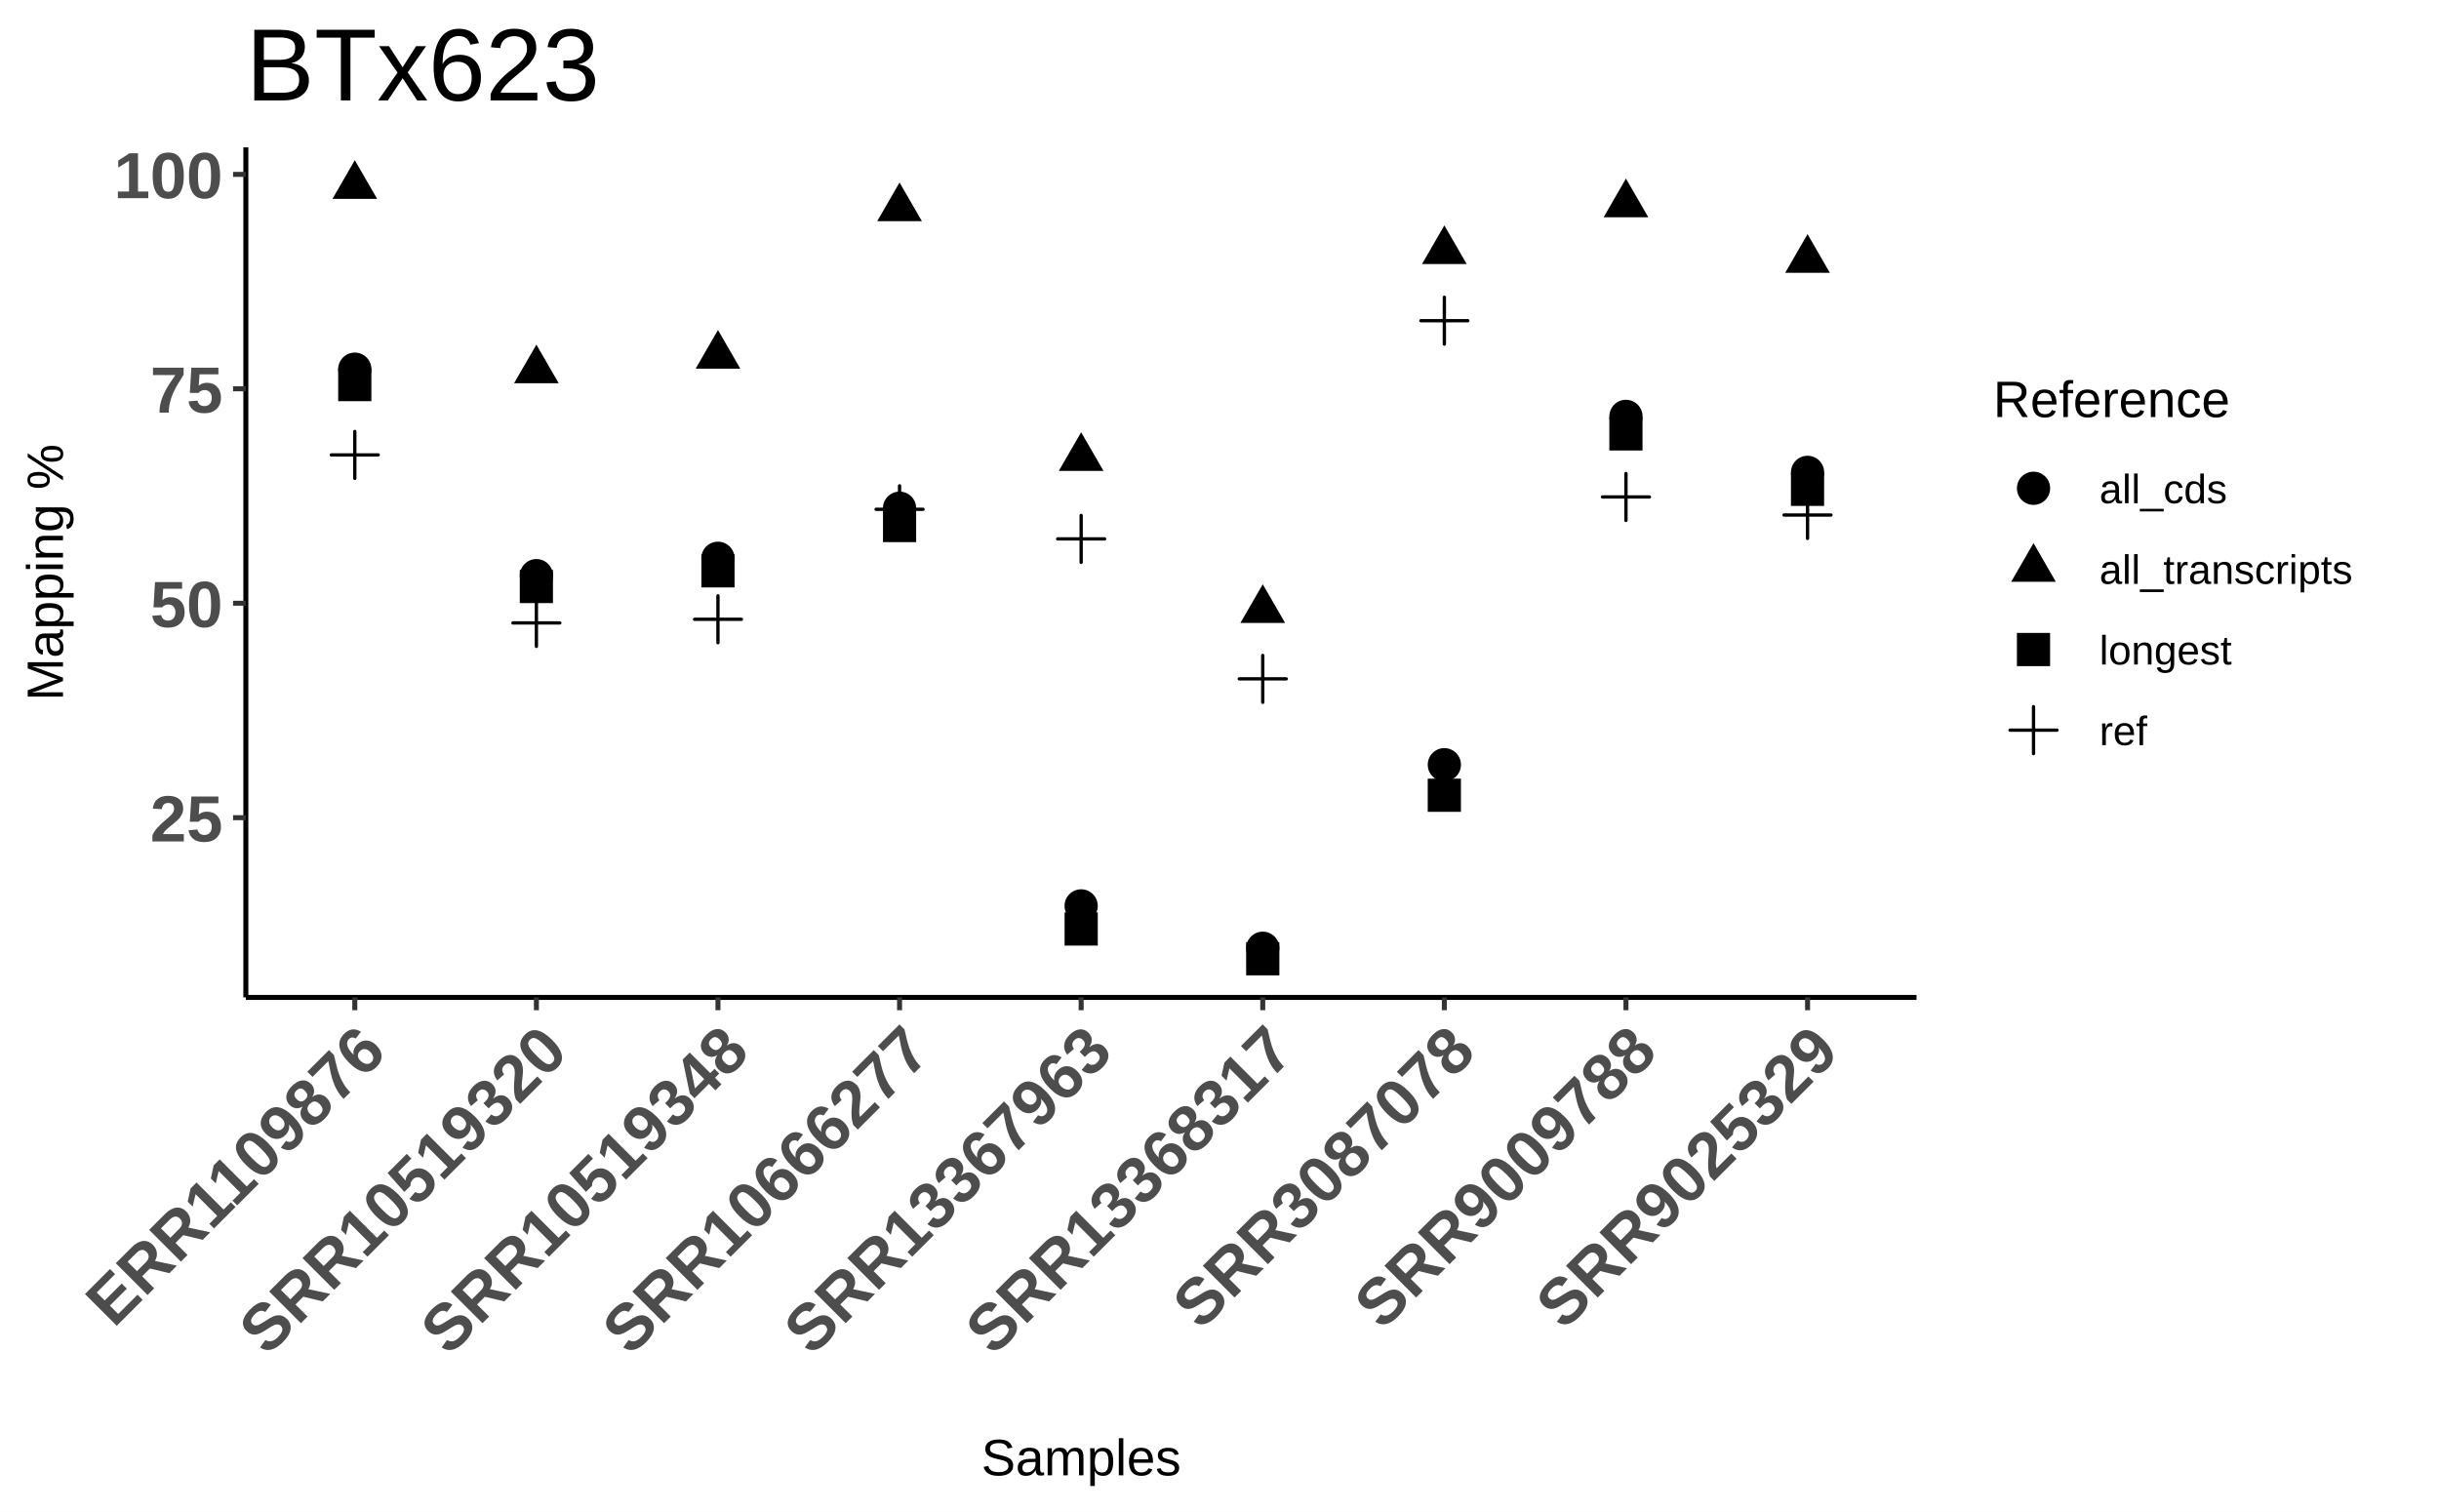
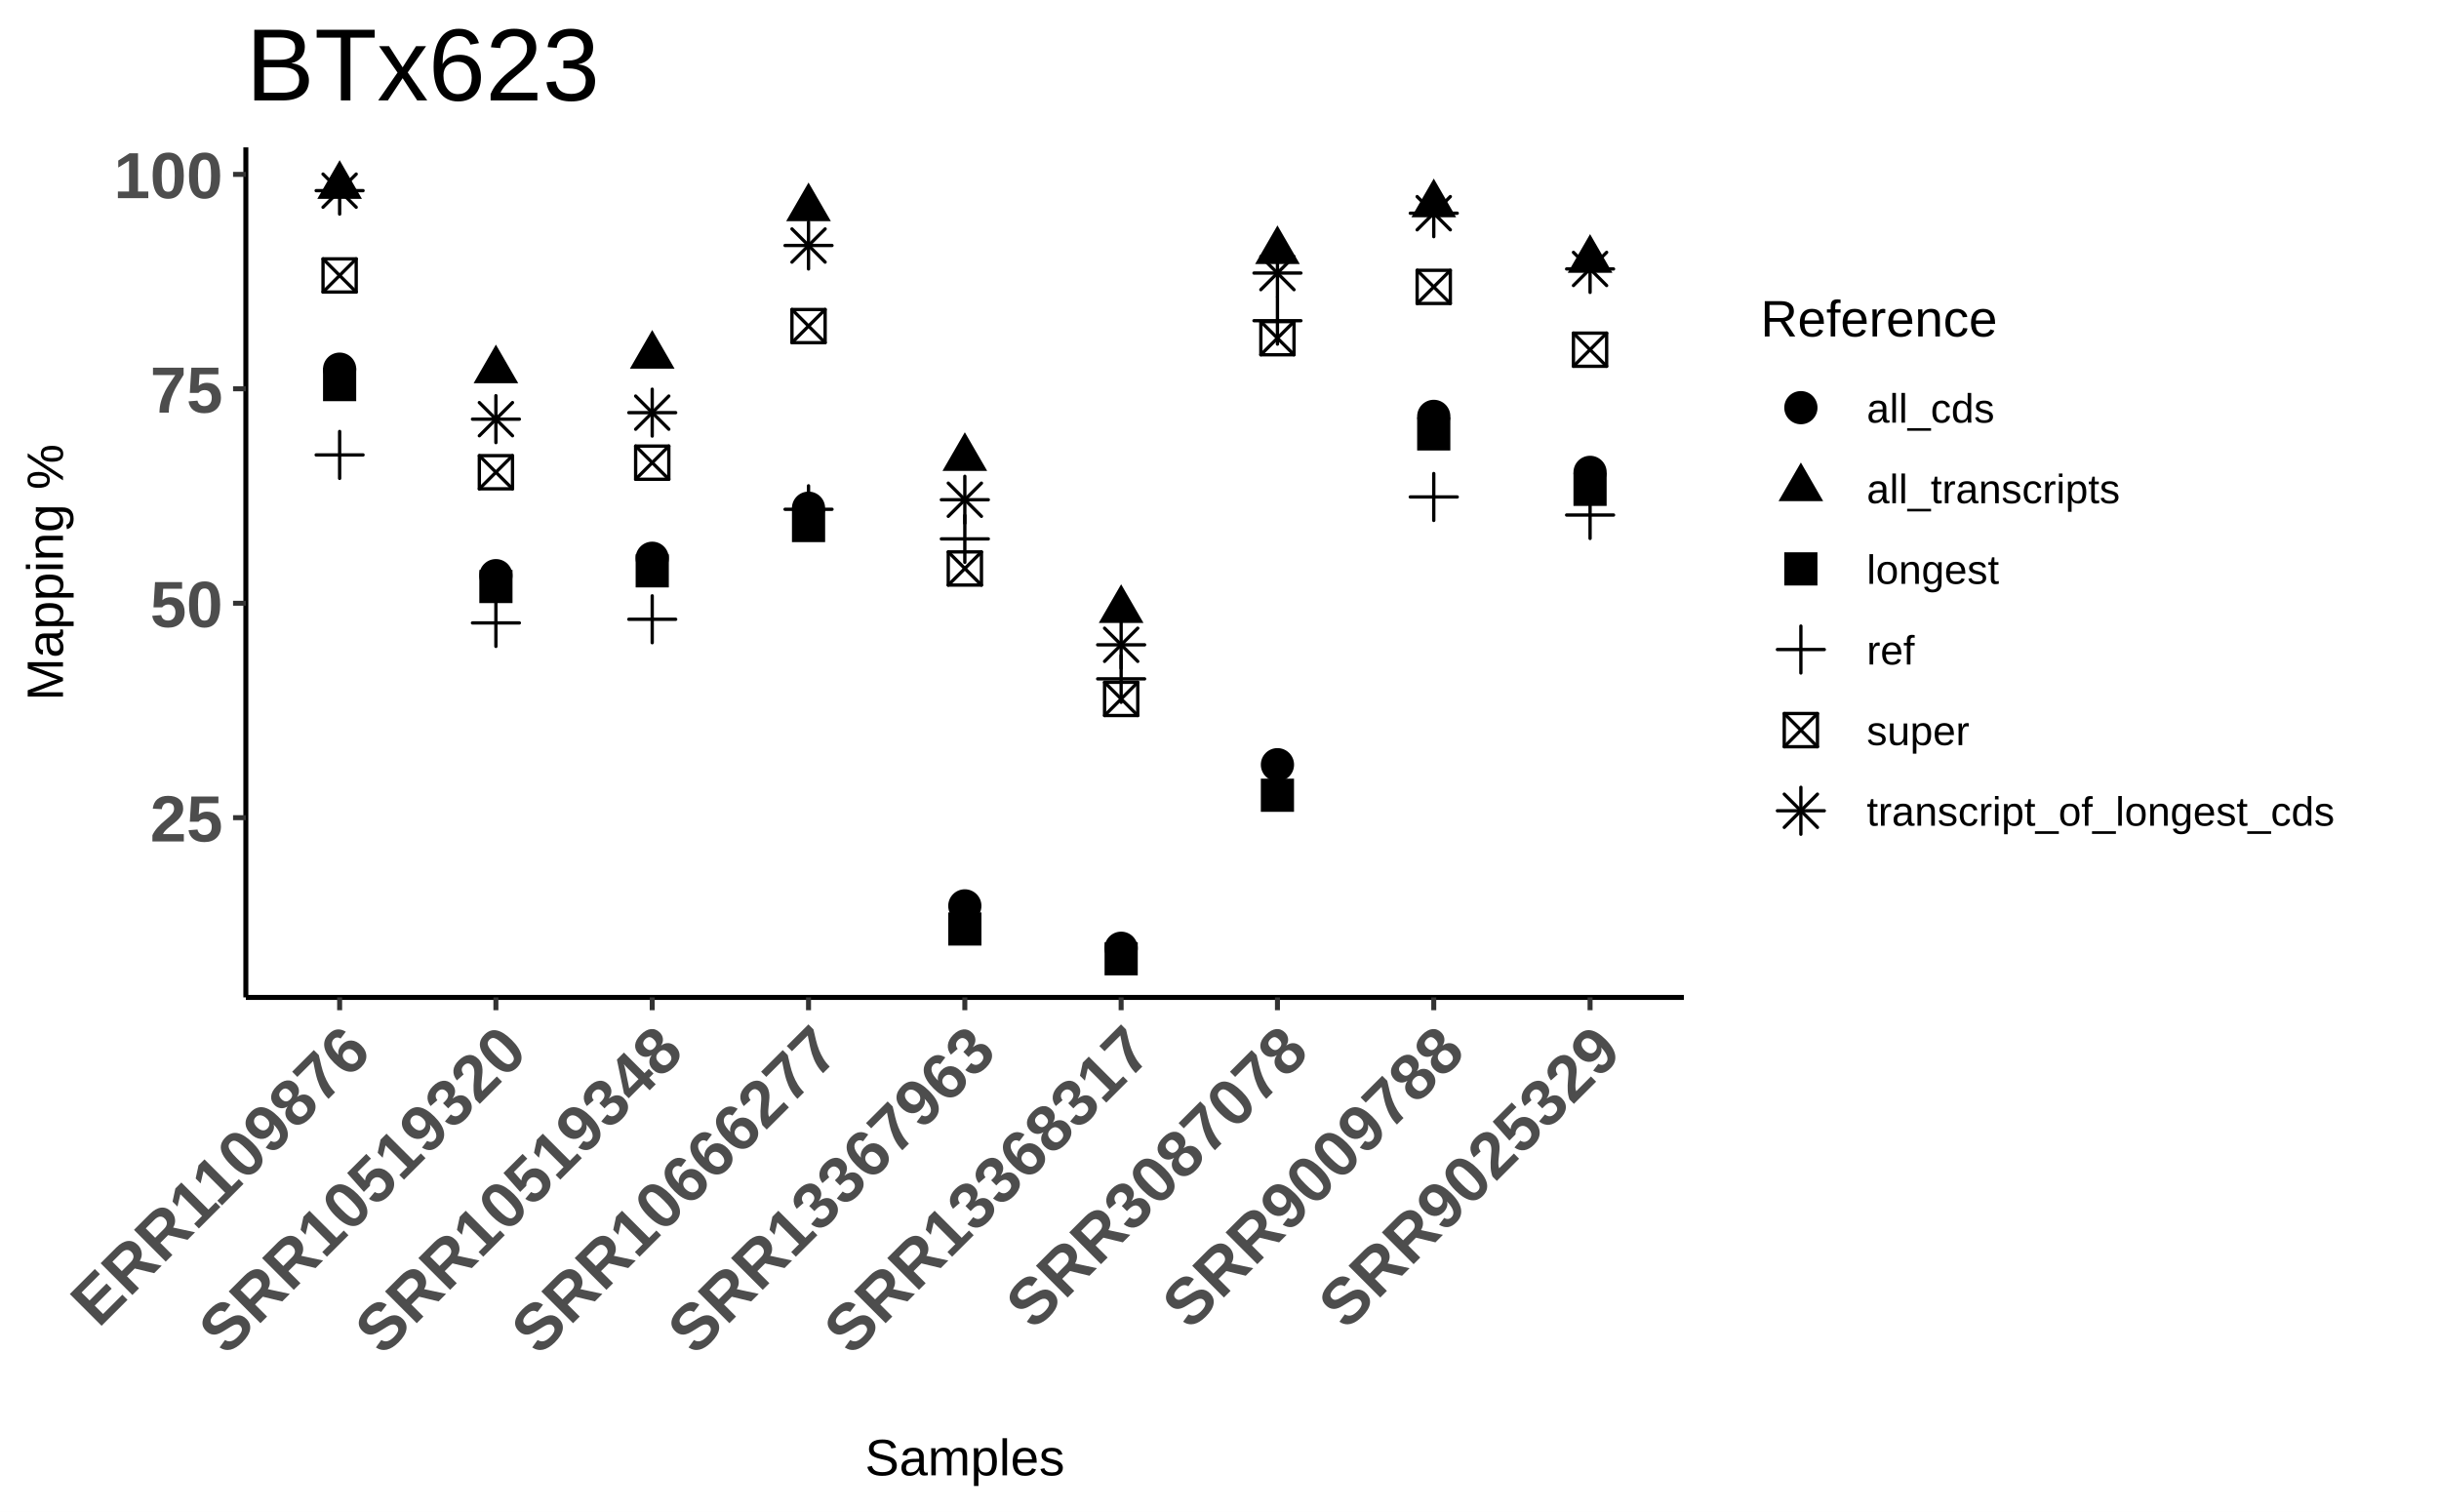
<svg xmlns="http://www.w3.org/2000/svg" class="svglite" width="522.72pt" height="324.00pt" viewBox="0 0 522.72 324.00">
  <defs>
    <style type="text/css">
    .svglite line, .svglite polyline, .svglite polygon, .svglite path, .svglite rect, .svglite circle {
      fill: none;
      stroke: #000000;
      stroke-linecap: round;
      stroke-linejoin: round;
      stroke-miterlimit: 10.00;
    }
    .svglite text {
      white-space: pre;
    }
  </style>
  </defs>
  <rect width="100%" height="100%" style="stroke: none; fill: #FFFFFF;" />
  <defs>
    <clipPath id="cpMC4wMHw1MjIuNzJ8MC4wMHwzMjQuMDA=">
      <rect x="0.00" y="0.00" width="522.72" height="324.00" />
    </clipPath>
  </defs>
  <g clip-path="url(#cpMC4wMHw1MjIuNzJ8MC4wMHwzMjQuMDA=)">
    <rect x="0.00" y="0.00" width="522.72" height="324.00" style="stroke-width: 1.07; stroke: #FFFFFF; fill: #FFFFFF;" />
  </g>
  <defs>
-     <clipPath id="cpNTIuNjl8NDEwLjc0fDMxLjU4fDIxMy43OQ==">
-       <rect x="52.69" y="31.58" width="358.05" height="182.21" />
+     <clipPath id="cpNTIuNjl8MzYwLjg4fDMxLjU4fDIxMy43OQ==">
+       <rect x="52.69" y="31.58" width="308.19" height="182.21" />
    </clipPath>
  </defs>
-   <g clip-path="url(#cpNTIuNjl8NDEwLjc0fDMxLjU4fDIxMy43OQ==)">
-     <circle cx="76.04" cy="79.13" r="3.56" style="stroke-width: 0.71; stroke: none; fill: #000000;" />
-     <circle cx="114.96" cy="123.39" r="3.56" style="stroke-width: 0.71; stroke: none; fill: #000000;" />
-     <circle cx="153.87" cy="119.66" r="3.56" style="stroke-width: 0.71; stroke: none; fill: #000000;" />
-     <circle cx="192.79" cy="108.93" r="3.56" style="stroke-width: 0.71; stroke: none; fill: #000000;" />
-     <circle cx="231.71" cy="194.17" r="3.56" style="stroke-width: 0.71; stroke: none; fill: #000000;" />
-     <circle cx="270.63" cy="203.25" r="3.56" style="stroke-width: 0.71; stroke: none; fill: #000000;" />
-     <circle cx="309.55" cy="163.91" r="3.56" style="stroke-width: 0.71; stroke: none; fill: #000000;" />
-     <circle cx="348.47" cy="89.25" r="3.56" style="stroke-width: 0.71; stroke: none; fill: #000000;" />
-     <circle cx="387.39" cy="101.25" r="3.56" style="stroke-width: 0.71; stroke: none; fill: #000000;" />
-     <polygon points="76.04,34.33 80.83,42.63 71.25,42.63 " style="stroke-width: 0.71; stroke: none; fill: #000000;" />
-     <polygon points="114.96,73.86 119.74,82.15 110.17,82.15 " style="stroke-width: 0.71; stroke: none; fill: #000000;" />
-     <polygon points="153.87,70.73 158.66,79.02 149.09,79.02 " style="stroke-width: 0.71; stroke: none; fill: #000000;" />
-     <polygon points="192.79,39.12 197.58,47.41 188.00,47.41 " style="stroke-width: 0.71; stroke: none; fill: #000000;" />
-     <polygon points="231.71,92.65 236.50,100.94 226.92,100.94 " style="stroke-width: 0.71; stroke: none; fill: #000000;" />
-     <polygon points="270.63,125.23 275.42,133.52 265.84,133.52 " style="stroke-width: 0.71; stroke: none; fill: #000000;" />
-     <polygon points="309.55,48.31 314.34,56.60 304.76,56.60 " style="stroke-width: 0.71; stroke: none; fill: #000000;" />
-     <polygon points="348.47,38.27 353.26,46.57 343.68,46.57 " style="stroke-width: 0.71; stroke: none; fill: #000000;" />
-     <polygon points="387.39,50.18 392.17,58.48 382.60,58.48 " style="stroke-width: 0.71; stroke: none; fill: #000000;" />
-     <polygon points="72.48,85.99 79.59,85.99 79.59,78.88 72.48,78.88 " style="stroke-width: 0.71; stroke: none; fill: #000000;" />
-     <polygon points="111.40,129.27 118.51,129.27 118.51,122.16 111.40,122.16 " style="stroke-width: 0.71; stroke: none; fill: #000000;" />
-     <polygon points="150.32,125.91 157.43,125.91 157.43,118.80 150.32,118.80 " style="stroke-width: 0.71; stroke: none; fill: #000000;" />
-     <polygon points="189.24,116.20 196.35,116.20 196.35,109.09 189.24,109.09 " style="stroke-width: 0.71; stroke: none; fill: #000000;" />
-     <polygon points="228.16,202.68 235.27,202.68 235.27,195.57 228.16,195.57 " style="stroke-width: 0.71; stroke: none; fill: #000000;" />
-     <polygon points="267.07,209.06 274.19,209.06 274.19,201.95 267.07,201.95 " style="stroke-width: 0.71; stroke: none; fill: #000000;" />
-     <polygon points="305.99,174.01 313.10,174.01 313.10,166.90 305.99,166.90 " style="stroke-width: 0.71; stroke: none; fill: #000000;" />
-     <polygon points="344.91,96.56 352.02,96.56 352.02,89.44 344.91,89.44 " style="stroke-width: 0.71; stroke: none; fill: #000000;" />
-     <polygon points="383.83,108.44 390.94,108.44 390.94,101.33 383.83,101.33 " style="stroke-width: 0.71; stroke: none; fill: #000000;" />
-     <line x1="71.01" y1="97.51" x2="81.06" y2="97.51" style="stroke-width: 0.71;" />
-     <line x1="76.04" y1="102.54" x2="76.04" y2="92.48" style="stroke-width: 0.71;" />
-     <line x1="109.93" y1="133.52" x2="119.98" y2="133.52" style="stroke-width: 0.71;" />
-     <line x1="114.96" y1="138.55" x2="114.96" y2="128.49" style="stroke-width: 0.71;" />
-     <line x1="148.85" y1="132.74" x2="158.90" y2="132.74" style="stroke-width: 0.71;" />
-     <line x1="153.87" y1="137.76" x2="153.87" y2="127.71" style="stroke-width: 0.71;" />
-     <line x1="187.76" y1="109.16" x2="197.82" y2="109.16" style="stroke-width: 0.71;" />
-     <line x1="192.79" y1="114.19" x2="192.79" y2="104.13" style="stroke-width: 0.71;" />
-     <line x1="226.68" y1="115.51" x2="236.74" y2="115.51" style="stroke-width: 0.71;" />
-     <line x1="231.71" y1="120.53" x2="231.71" y2="110.48" style="stroke-width: 0.71;" />
-     <line x1="265.60" y1="145.51" x2="275.66" y2="145.51" style="stroke-width: 0.71;" />
-     <line x1="270.63" y1="150.54" x2="270.63" y2="140.48" style="stroke-width: 0.71;" />
-     <line x1="304.52" y1="68.74" x2="314.58" y2="68.74" style="stroke-width: 0.71;" />
-     <line x1="309.55" y1="73.76" x2="309.55" y2="63.71" style="stroke-width: 0.71;" />
-     <line x1="343.44" y1="106.52" x2="353.50" y2="106.52" style="stroke-width: 0.71;" />
-     <line x1="348.47" y1="111.55" x2="348.47" y2="101.50" style="stroke-width: 0.71;" />
-     <line x1="382.36" y1="110.39" x2="392.41" y2="110.39" style="stroke-width: 0.71;" />
-     <line x1="387.39" y1="115.41" x2="387.39" y2="105.36" style="stroke-width: 0.71;" />
+   <g clip-path="url(#cpNTIuNjl8MzYwLjg4fDMxLjU4fDIxMy43OQ==)">
+     <circle cx="72.79" cy="79.13" r="3.56" style="stroke-width: 0.71; stroke: none; fill: #000000;" />
+     <circle cx="106.28" cy="123.39" r="3.56" style="stroke-width: 0.71; stroke: none; fill: #000000;" />
+     <circle cx="139.78" cy="119.66" r="3.56" style="stroke-width: 0.71; stroke: none; fill: #000000;" />
+     <circle cx="173.28" cy="108.93" r="3.56" style="stroke-width: 0.71; stroke: none; fill: #000000;" />
+     <circle cx="206.78" cy="194.17" r="3.56" style="stroke-width: 0.71; stroke: none; fill: #000000;" />
+     <circle cx="240.28" cy="203.25" r="3.56" style="stroke-width: 0.71; stroke: none; fill: #000000;" />
+     <circle cx="273.78" cy="163.91" r="3.56" style="stroke-width: 0.71; stroke: none; fill: #000000;" />
+     <circle cx="307.28" cy="89.25" r="3.56" style="stroke-width: 0.71; stroke: none; fill: #000000;" />
+     <circle cx="340.78" cy="101.25" r="3.56" style="stroke-width: 0.71; stroke: none; fill: #000000;" />
+     <polygon points="72.79,34.33 77.57,42.63 68.00,42.63 " style="stroke-width: 0.71; stroke: none; fill: #000000;" />
+     <polygon points="106.28,73.86 111.07,82.15 101.50,82.15 " style="stroke-width: 0.71; stroke: none; fill: #000000;" />
+     <polygon points="139.78,70.73 144.57,79.02 135.00,79.02 " style="stroke-width: 0.71; stroke: none; fill: #000000;" />
+     <polygon points="173.28,39.12 178.07,47.41 168.49,47.41 " style="stroke-width: 0.71; stroke: none; fill: #000000;" />
+     <polygon points="206.78,92.65 211.57,100.94 201.99,100.94 " style="stroke-width: 0.71; stroke: none; fill: #000000;" />
+     <polygon points="240.28,125.23 245.07,133.52 235.49,133.52 " style="stroke-width: 0.71; stroke: none; fill: #000000;" />
+     <polygon points="273.78,48.31 278.57,56.60 268.99,56.60 " style="stroke-width: 0.71; stroke: none; fill: #000000;" />
+     <polygon points="307.28,38.27 312.07,46.57 302.49,46.57 " style="stroke-width: 0.71; stroke: none; fill: #000000;" />
+     <polygon points="340.78,50.18 345.57,58.48 335.99,58.48 " style="stroke-width: 0.71; stroke: none; fill: #000000;" />
+     <polygon points="69.23,85.99 76.34,85.99 76.34,78.88 69.23,78.88 " style="stroke-width: 0.71; stroke: none; fill: #000000;" />
+     <polygon points="102.73,129.27 109.84,129.27 109.84,122.16 102.73,122.16 " style="stroke-width: 0.71; stroke: none; fill: #000000;" />
+     <polygon points="136.23,125.91 143.34,125.91 143.34,118.80 136.23,118.80 " style="stroke-width: 0.71; stroke: none; fill: #000000;" />
+     <polygon points="169.73,116.20 176.84,116.20 176.84,109.09 169.73,109.09 " style="stroke-width: 0.71; stroke: none; fill: #000000;" />
+     <polygon points="203.23,202.68 210.34,202.68 210.34,195.57 203.23,195.57 " style="stroke-width: 0.71; stroke: none; fill: #000000;" />
+     <polygon points="236.73,209.06 243.84,209.06 243.84,201.95 236.73,201.95 " style="stroke-width: 0.71; stroke: none; fill: #000000;" />
+     <polygon points="270.22,174.01 277.33,174.01 277.33,166.90 270.22,166.90 " style="stroke-width: 0.71; stroke: none; fill: #000000;" />
+     <polygon points="303.72,96.56 310.83,96.56 310.83,89.44 303.72,89.44 " style="stroke-width: 0.71; stroke: none; fill: #000000;" />
+     <polygon points="337.22,108.44 344.33,108.44 344.33,101.33 337.22,101.33 " style="stroke-width: 0.71; stroke: none; fill: #000000;" />
+     <line x1="67.76" y1="97.51" x2="77.81" y2="97.51" style="stroke-width: 0.71;" />
+     <line x1="72.79" y1="102.54" x2="72.79" y2="92.48" style="stroke-width: 0.71;" />
+     <line x1="101.26" y1="133.52" x2="111.31" y2="133.52" style="stroke-width: 0.71;" />
+     <line x1="106.28" y1="138.55" x2="106.28" y2="128.49" style="stroke-width: 0.71;" />
+     <line x1="134.76" y1="132.74" x2="144.81" y2="132.74" style="stroke-width: 0.71;" />
+     <line x1="139.78" y1="137.76" x2="139.78" y2="127.71" style="stroke-width: 0.71;" />
+     <line x1="168.25" y1="109.16" x2="178.31" y2="109.16" style="stroke-width: 0.71;" />
+     <line x1="173.28" y1="114.19" x2="173.28" y2="104.13" style="stroke-width: 0.71;" />
+     <line x1="201.75" y1="115.51" x2="211.81" y2="115.51" style="stroke-width: 0.71;" />
+     <line x1="206.78" y1="120.53" x2="206.78" y2="110.48" style="stroke-width: 0.71;" />
+     <line x1="235.25" y1="145.51" x2="245.31" y2="145.51" style="stroke-width: 0.71;" />
+     <line x1="240.28" y1="150.54" x2="240.28" y2="140.48" style="stroke-width: 0.71;" />
+     <line x1="268.75" y1="68.74" x2="278.81" y2="68.74" style="stroke-width: 0.71;" />
+     <line x1="273.78" y1="73.76" x2="273.78" y2="63.71" style="stroke-width: 0.71;" />
+     <line x1="302.25" y1="106.52" x2="312.31" y2="106.52" style="stroke-width: 0.71;" />
+     <line x1="307.28" y1="111.55" x2="307.28" y2="101.50" style="stroke-width: 0.71;" />
+     <line x1="335.75" y1="110.39" x2="345.81" y2="110.39" style="stroke-width: 0.71;" />
+     <line x1="340.78" y1="115.41" x2="340.78" y2="105.36" style="stroke-width: 0.71;" />
+     <rect x="69.23" y="55.49" width="7.11" height="7.11" style="stroke-width: 0.71;" />
+     <line x1="69.23" y1="62.60" x2="76.34" y2="55.49" style="stroke-width: 0.71;" />
+     <line x1="69.23" y1="55.49" x2="76.34" y2="62.60" style="stroke-width: 0.71;" />
+     <rect x="102.73" y="97.67" width="7.11" height="7.11" style="stroke-width: 0.71;" />
+     <line x1="102.73" y1="104.78" x2="109.84" y2="97.67" style="stroke-width: 0.71;" />
+     <line x1="102.73" y1="97.67" x2="109.84" y2="104.78" style="stroke-width: 0.71;" />
+     <rect x="136.23" y="95.61" width="7.11" height="7.11" style="stroke-width: 0.71;" />
+     <line x1="136.23" y1="102.72" x2="143.34" y2="95.61" style="stroke-width: 0.71;" />
+     <line x1="136.23" y1="95.61" x2="143.34" y2="102.72" style="stroke-width: 0.71;" />
+     <rect x="169.73" y="66.34" width="7.11" height="7.11" style="stroke-width: 0.71;" />
+     <line x1="169.73" y1="73.45" x2="176.84" y2="66.34" style="stroke-width: 0.71;" />
+     <line x1="169.73" y1="66.34" x2="176.84" y2="73.45" style="stroke-width: 0.71;" />
+     <rect x="203.23" y="118.30" width="7.11" height="7.11" style="stroke-width: 0.71;" />
+     <line x1="203.23" y1="125.41" x2="210.34" y2="118.30" style="stroke-width: 0.71;" />
+     <line x1="203.23" y1="118.30" x2="210.34" y2="125.41" style="stroke-width: 0.71;" />
+     <rect x="236.73" y="146.25" width="7.11" height="7.11" style="stroke-width: 0.71;" />
+     <line x1="236.73" y1="153.37" x2="243.84" y2="146.25" style="stroke-width: 0.71;" />
+     <line x1="236.73" y1="146.25" x2="243.84" y2="153.37" style="stroke-width: 0.71;" />
+     <rect x="270.22" y="68.93" width="7.11" height="7.11" style="stroke-width: 0.71;" />
+     <line x1="270.22" y1="76.04" x2="277.33" y2="68.93" style="stroke-width: 0.71;" />
+     <line x1="270.22" y1="68.93" x2="277.33" y2="76.04" style="stroke-width: 0.71;" />
+     <rect x="303.72" y="57.94" width="7.11" height="7.11" style="stroke-width: 0.71;" />
+     <line x1="303.72" y1="65.05" x2="310.83" y2="57.94" style="stroke-width: 0.71;" />
+     <line x1="303.72" y1="57.94" x2="310.83" y2="65.05" style="stroke-width: 0.71;" />
+     <rect x="337.22" y="71.40" width="7.11" height="7.11" style="stroke-width: 0.71;" />
+     <line x1="337.22" y1="78.51" x2="344.33" y2="71.40" style="stroke-width: 0.71;" />
+     <line x1="337.22" y1="71.40" x2="344.33" y2="78.51" style="stroke-width: 0.71;" />
+     <line x1="69.23" y1="44.42" x2="76.34" y2="37.31" style="stroke-width: 0.71;" />
+     <line x1="69.23" y1="37.31" x2="76.34" y2="44.42" style="stroke-width: 0.71;" />
+     <line x1="67.76" y1="40.86" x2="77.81" y2="40.86" style="stroke-width: 0.71;" />
+     <line x1="72.79" y1="45.89" x2="72.79" y2="35.83" style="stroke-width: 0.71;" />
+     <line x1="102.73" y1="93.40" x2="109.84" y2="86.29" style="stroke-width: 0.71;" />
+     <line x1="102.73" y1="86.29" x2="109.84" y2="93.40" style="stroke-width: 0.71;" />
+     <line x1="101.26" y1="89.84" x2="111.31" y2="89.84" style="stroke-width: 0.71;" />
+     <line x1="106.28" y1="94.87" x2="106.28" y2="84.81" style="stroke-width: 0.71;" />
+     <line x1="136.23" y1="92.00" x2="143.34" y2="84.89" style="stroke-width: 0.71;" />
+     <line x1="136.23" y1="84.89" x2="143.34" y2="92.00" style="stroke-width: 0.71;" />
+     <line x1="134.76" y1="88.45" x2="144.81" y2="88.45" style="stroke-width: 0.71;" />
+     <line x1="139.78" y1="93.47" x2="139.78" y2="83.42" style="stroke-width: 0.71;" />
+     <line x1="169.73" y1="56.18" x2="176.84" y2="49.07" style="stroke-width: 0.71;" />
+     <line x1="169.73" y1="49.07" x2="176.84" y2="56.18" style="stroke-width: 0.71;" />
+     <line x1="168.25" y1="52.62" x2="178.31" y2="52.62" style="stroke-width: 0.71;" />
+     <line x1="173.28" y1="57.65" x2="173.28" y2="47.59" style="stroke-width: 0.71;" />
+     <line x1="203.23" y1="110.67" x2="210.34" y2="103.56" style="stroke-width: 0.71;" />
+     <line x1="203.23" y1="103.56" x2="210.34" y2="110.67" style="stroke-width: 0.71;" />
+     <line x1="201.75" y1="107.12" x2="211.81" y2="107.12" style="stroke-width: 0.71;" />
+     <line x1="206.78" y1="112.15" x2="206.78" y2="102.09" style="stroke-width: 0.71;" />
+     <line x1="236.73" y1="141.76" x2="243.84" y2="134.65" style="stroke-width: 0.71;" />
+     <line x1="236.73" y1="134.65" x2="243.84" y2="141.76" style="stroke-width: 0.71;" />
+     <line x1="235.25" y1="138.21" x2="245.31" y2="138.21" style="stroke-width: 0.71;" />
+     <line x1="240.28" y1="143.23" x2="240.28" y2="133.18" style="stroke-width: 0.71;" />
+     <line x1="270.22" y1="62.09" x2="277.33" y2="54.98" style="stroke-width: 0.71;" />
+     <line x1="270.22" y1="54.98" x2="277.33" y2="62.09" style="stroke-width: 0.71;" />
+     <line x1="268.75" y1="58.53" x2="278.81" y2="58.53" style="stroke-width: 0.71;" />
+     <line x1="273.78" y1="63.56" x2="273.78" y2="53.51" style="stroke-width: 0.71;" />
+     <line x1="303.72" y1="49.26" x2="310.83" y2="42.14" style="stroke-width: 0.71;" />
+     <line x1="303.72" y1="42.14" x2="310.83" y2="49.26" style="stroke-width: 0.71;" />
+     <line x1="302.25" y1="45.70" x2="312.31" y2="45.70" style="stroke-width: 0.71;" />
+     <line x1="307.28" y1="50.73" x2="307.28" y2="40.67" style="stroke-width: 0.71;" />
+     <line x1="337.22" y1="61.20" x2="344.33" y2="54.09" style="stroke-width: 0.71;" />
+     <line x1="337.22" y1="54.09" x2="344.33" y2="61.20" style="stroke-width: 0.71;" />
+     <line x1="335.75" y1="57.65" x2="345.81" y2="57.65" style="stroke-width: 0.71;" />
+     <line x1="340.78" y1="62.67" x2="340.78" y2="52.62" style="stroke-width: 0.71;" />
  </g>
  <g clip-path="url(#cpMC4wMHw1MjIuNzJ8MC4wMHwzMjQuMDA=)">
    <polyline points="52.69,213.79 52.69,31.58 " style="stroke-width: 1.07; stroke-linecap: butt;" />
-     <text x="47.75" y="180.36" text-anchor="end" style="font-size: 14.00px; font-weight: bold;fill: #4D4D4D; font-family: &quot;Liberation Sans&quot;;" textLength="19.48px" lengthAdjust="spacingAndGlyphs">25</text>
-     <text x="47.75" y="134.40" text-anchor="end" style="font-size: 14.00px; font-weight: bold;fill: #4D4D4D; font-family: &quot;Liberation Sans&quot;;" textLength="19.48px" lengthAdjust="spacingAndGlyphs">50</text>
-     <text x="47.75" y="88.44" text-anchor="end" style="font-size: 14.00px; font-weight: bold;fill: #4D4D4D; font-family: &quot;Liberation Sans&quot;;" textLength="19.48px" lengthAdjust="spacingAndGlyphs">75</text>
-     <text x="47.75" y="42.48" text-anchor="end" style="font-size: 14.00px; font-weight: bold;fill: #4D4D4D; font-family: &quot;Liberation Sans&quot;;" textLength="29.22px" lengthAdjust="spacingAndGlyphs">100</text>
+     <text x="47.75" y="180.36" text-anchor="end" style="font-size: 14.00px; font-weight: bold;fill: #4D4D4D; font-family: &quot;Arimo&quot;;" textLength="19.48px" lengthAdjust="spacingAndGlyphs">25</text>
+     <text x="47.75" y="134.40" text-anchor="end" style="font-size: 14.00px; font-weight: bold;fill: #4D4D4D; font-family: &quot;Arimo&quot;;" textLength="19.48px" lengthAdjust="spacingAndGlyphs">50</text>
+     <text x="47.75" y="88.44" text-anchor="end" style="font-size: 14.00px; font-weight: bold;fill: #4D4D4D; font-family: &quot;Arimo&quot;;" textLength="19.48px" lengthAdjust="spacingAndGlyphs">75</text>
+     <text x="47.75" y="42.48" text-anchor="end" style="font-size: 14.00px; font-weight: bold;fill: #4D4D4D; font-family: &quot;Arimo&quot;;" textLength="29.22px" lengthAdjust="spacingAndGlyphs">100</text>
    <polyline points="49.95,175.26 52.69,175.26 " style="stroke-width: 1.07; stroke: #333333; stroke-linecap: butt;" />
    <polyline points="49.95,129.30 52.69,129.30 " style="stroke-width: 1.07; stroke: #333333; stroke-linecap: butt;" />
    <polyline points="49.95,83.34 52.69,83.34 " style="stroke-width: 1.07; stroke: #333333; stroke-linecap: butt;" />
    <polyline points="49.95,37.38 52.69,37.38 " style="stroke-width: 1.07; stroke: #333333; stroke-linecap: butt;" />
-     <polyline points="52.69,213.79 410.74,213.79 " style="stroke-width: 1.07; stroke-linecap: butt;" />
-     <polyline points="76.04,216.53 76.04,213.79 " style="stroke-width: 1.07; stroke: #333333; stroke-linecap: butt;" />
-     <polyline points="114.96,216.53 114.96,213.79 " style="stroke-width: 1.07; stroke: #333333; stroke-linecap: butt;" />
-     <polyline points="153.87,216.53 153.87,213.79 " style="stroke-width: 1.07; stroke: #333333; stroke-linecap: butt;" />
-     <polyline points="192.79,216.53 192.79,213.79 " style="stroke-width: 1.07; stroke: #333333; stroke-linecap: butt;" />
-     <polyline points="231.71,216.53 231.71,213.79 " style="stroke-width: 1.07; stroke: #333333; stroke-linecap: butt;" />
-     <polyline points="270.63,216.53 270.63,213.79 " style="stroke-width: 1.07; stroke: #333333; stroke-linecap: butt;" />
-     <polyline points="309.55,216.53 309.55,213.79 " style="stroke-width: 1.07; stroke: #333333; stroke-linecap: butt;" />
-     <polyline points="348.47,216.53 348.47,213.79 " style="stroke-width: 1.07; stroke: #333333; stroke-linecap: butt;" />
-     <polyline points="387.39,216.53 387.39,213.79 " style="stroke-width: 1.07; stroke: #333333; stroke-linecap: butt;" />
-     <text transform="translate(83.25,225.94) rotate(-45)" text-anchor="end" style="font-size: 14.00px; font-weight: bold;fill: #4D4D4D; font-family: &quot;Liberation Sans&quot;;" textLength="99.31px" lengthAdjust="spacingAndGlyphs">ERR1109876</text>
-     <text transform="translate(122.17,225.94) rotate(-45)" text-anchor="end" style="font-size: 14.00px; font-weight: bold;fill: #4D4D4D; font-family: &quot;Liberation Sans&quot;;" textLength="109.57px" lengthAdjust="spacingAndGlyphs">SRR10519320</text>
-     <text transform="translate(161.09,225.94) rotate(-45)" text-anchor="end" style="font-size: 14.00px; font-weight: bold;fill: #4D4D4D; font-family: &quot;Liberation Sans&quot;;" textLength="109.57px" lengthAdjust="spacingAndGlyphs">SRR10519348</text>
-     <text transform="translate(200.01,225.94) rotate(-45)" text-anchor="end" style="font-size: 14.00px; font-weight: bold;fill: #4D4D4D; font-family: &quot;Liberation Sans&quot;;" textLength="109.57px" lengthAdjust="spacingAndGlyphs">SRR10666277</text>
-     <text transform="translate(238.93,225.94) rotate(-45)" text-anchor="end" style="font-size: 14.00px; font-weight: bold;fill: #4D4D4D; font-family: &quot;Liberation Sans&quot;;" textLength="109.57px" lengthAdjust="spacingAndGlyphs">SRR13367963</text>
-     <text transform="translate(277.84,225.94) rotate(-45)" text-anchor="end" style="font-size: 14.00px; font-weight: bold;fill: #4D4D4D; font-family: &quot;Liberation Sans&quot;;" textLength="109.57px" lengthAdjust="spacingAndGlyphs">SRR13368317</text>
-     <text transform="translate(316.76,225.94) rotate(-45)" text-anchor="end" style="font-size: 14.00px; font-weight: bold;fill: #4D4D4D; font-family: &quot;Liberation Sans&quot;;" textLength="99.83px" lengthAdjust="spacingAndGlyphs">SRR3087078</text>
-     <text transform="translate(355.68,225.94) rotate(-45)" text-anchor="end" style="font-size: 14.00px; font-weight: bold;fill: #4D4D4D; font-family: &quot;Liberation Sans&quot;;" textLength="99.83px" lengthAdjust="spacingAndGlyphs">SRR9009788</text>
-     <text transform="translate(394.60,225.94) rotate(-45)" text-anchor="end" style="font-size: 14.00px; font-weight: bold;fill: #4D4D4D; font-family: &quot;Liberation Sans&quot;;" textLength="99.83px" lengthAdjust="spacingAndGlyphs">SRR9025329</text>
-     <text x="231.71" y="316.23" text-anchor="middle" style="font-size: 11.00px; font-family: &quot;Liberation Sans&quot;;" textLength="46.98px" lengthAdjust="spacingAndGlyphs">Samples</text>
-     <text transform="translate(13.50,122.69) rotate(-90)" text-anchor="middle" style="font-size: 11.00px; font-family: &quot;Liberation Sans&quot;;" textLength="61.16px" lengthAdjust="spacingAndGlyphs">Mapping %</text>
-     <rect x="421.70" y="74.75" width="95.54" height="95.87" style="stroke-width: 1.07; stroke: none; fill: #FFFFFF;" />
-     <text x="427.18" y="89.40" style="font-size: 11.00px; font-family: &quot;Liberation Sans&quot;;" textLength="55.39px" lengthAdjust="spacingAndGlyphs">Reference</text>
-     <rect x="427.18" y="96.02" width="17.28" height="17.28" style="stroke-width: 1.07; stroke: none; fill: #FFFFFF;" />
-     <circle cx="435.82" cy="104.66" r="3.56" style="stroke-width: 0.71; stroke: none; fill: #000000;" />
-     <rect x="427.18" y="113.30" width="17.28" height="17.28" style="stroke-width: 1.07; stroke: none; fill: #FFFFFF;" />
-     <polygon points="435.82,116.41 440.60,124.70 431.03,124.70 " style="stroke-width: 0.71; stroke: none; fill: #000000;" />
-     <rect x="427.18" y="130.58" width="17.28" height="17.28" style="stroke-width: 1.07; stroke: none; fill: #FFFFFF;" />
-     <polygon points="432.26,142.78 439.37,142.78 439.37,135.66 432.26,135.66 " style="stroke-width: 0.71; stroke: none; fill: #000000;" />
-     <rect x="427.18" y="147.86" width="17.28" height="17.28" style="stroke-width: 1.07; stroke: none; fill: #FFFFFF;" />
-     <line x1="430.79" y1="156.50" x2="440.84" y2="156.50" style="stroke-width: 0.71;" />
-     <line x1="435.82" y1="161.53" x2="435.82" y2="151.47" style="stroke-width: 0.71;" />
-     <text x="449.93" y="107.87" style="font-size: 8.80px; font-family: &quot;Liberation Sans&quot;;" textLength="29.70px" lengthAdjust="spacingAndGlyphs">all_cds</text>
-     <text x="449.93" y="125.15" style="font-size: 8.80px; font-family: &quot;Liberation Sans&quot;;" textLength="61.83px" lengthAdjust="spacingAndGlyphs">all_transcripts</text>
-     <text x="449.93" y="142.43" style="font-size: 8.80px; font-family: &quot;Liberation Sans&quot;;" textLength="32.44px" lengthAdjust="spacingAndGlyphs">longest</text>
-     <text x="449.93" y="159.71" style="font-size: 8.80px; font-family: &quot;Liberation Sans&quot;;" textLength="11.93px" lengthAdjust="spacingAndGlyphs">ref</text>
-     <text x="52.69" y="21.52" style="font-size: 22.00px; font-family: &quot;Liberation Sans&quot;;" textLength="83.56px" lengthAdjust="spacingAndGlyphs">BTx623</text>
+     <polyline points="52.69,213.79 360.88,213.79 " style="stroke-width: 1.07; stroke-linecap: butt;" />
+     <polyline points="72.79,216.53 72.79,213.79 " style="stroke-width: 1.07; stroke: #333333; stroke-linecap: butt;" />
+     <polyline points="106.28,216.53 106.28,213.79 " style="stroke-width: 1.07; stroke: #333333; stroke-linecap: butt;" />
+     <polyline points="139.78,216.53 139.78,213.79 " style="stroke-width: 1.07; stroke: #333333; stroke-linecap: butt;" />
+     <polyline points="173.28,216.53 173.28,213.79 " style="stroke-width: 1.07; stroke: #333333; stroke-linecap: butt;" />
+     <polyline points="206.78,216.53 206.78,213.79 " style="stroke-width: 1.07; stroke: #333333; stroke-linecap: butt;" />
+     <polyline points="240.28,216.53 240.28,213.79 " style="stroke-width: 1.07; stroke: #333333; stroke-linecap: butt;" />
+     <polyline points="273.78,216.53 273.78,213.79 " style="stroke-width: 1.07; stroke: #333333; stroke-linecap: butt;" />
+     <polyline points="307.28,216.53 307.28,213.79 " style="stroke-width: 1.07; stroke: #333333; stroke-linecap: butt;" />
+     <polyline points="340.78,216.53 340.78,213.79 " style="stroke-width: 1.07; stroke: #333333; stroke-linecap: butt;" />
+     <text transform="translate(80.00,225.94) rotate(-45)" text-anchor="end" style="font-size: 14.00px; font-weight: bold;fill: #4D4D4D; font-family: &quot;Arimo&quot;;" textLength="99.31px" lengthAdjust="spacingAndGlyphs">ERR1109876</text>
+     <text transform="translate(113.50,225.94) rotate(-45)" text-anchor="end" style="font-size: 14.00px; font-weight: bold;fill: #4D4D4D; font-family: &quot;Arimo&quot;;" textLength="109.57px" lengthAdjust="spacingAndGlyphs">SRR10519320</text>
+     <text transform="translate(147.00,225.94) rotate(-45)" text-anchor="end" style="font-size: 14.00px; font-weight: bold;fill: #4D4D4D; font-family: &quot;Arimo&quot;;" textLength="109.57px" lengthAdjust="spacingAndGlyphs">SRR10519348</text>
+     <text transform="translate(180.50,225.94) rotate(-45)" text-anchor="end" style="font-size: 14.00px; font-weight: bold;fill: #4D4D4D; font-family: &quot;Arimo&quot;;" textLength="109.57px" lengthAdjust="spacingAndGlyphs">SRR10666277</text>
+     <text transform="translate(214.00,225.94) rotate(-45)" text-anchor="end" style="font-size: 14.00px; font-weight: bold;fill: #4D4D4D; font-family: &quot;Arimo&quot;;" textLength="109.57px" lengthAdjust="spacingAndGlyphs">SRR13367963</text>
+     <text transform="translate(247.49,225.94) rotate(-45)" text-anchor="end" style="font-size: 14.00px; font-weight: bold;fill: #4D4D4D; font-family: &quot;Arimo&quot;;" textLength="109.57px" lengthAdjust="spacingAndGlyphs">SRR13368317</text>
+     <text transform="translate(280.99,225.94) rotate(-45)" text-anchor="end" style="font-size: 14.00px; font-weight: bold;fill: #4D4D4D; font-family: &quot;Arimo&quot;;" textLength="99.83px" lengthAdjust="spacingAndGlyphs">SRR3087078</text>
+     <text transform="translate(314.49,225.94) rotate(-45)" text-anchor="end" style="font-size: 14.00px; font-weight: bold;fill: #4D4D4D; font-family: &quot;Arimo&quot;;" textLength="99.83px" lengthAdjust="spacingAndGlyphs">SRR9009788</text>
+     <text transform="translate(347.99,225.94) rotate(-45)" text-anchor="end" style="font-size: 14.00px; font-weight: bold;fill: #4D4D4D; font-family: &quot;Arimo&quot;;" textLength="99.83px" lengthAdjust="spacingAndGlyphs">SRR9025329</text>
+     <text x="206.78" y="316.23" text-anchor="middle" style="font-size: 11.00px; font-family: &quot;Arimo&quot;;" textLength="46.98px" lengthAdjust="spacingAndGlyphs">Samples</text>
+     <text transform="translate(13.50,122.69) rotate(-90)" text-anchor="middle" style="font-size: 11.00px; font-family: &quot;Arimo&quot;;" textLength="61.16px" lengthAdjust="spacingAndGlyphs">Mapping %</text>
+     <rect x="371.84" y="57.47" width="145.40" height="130.43" style="stroke-width: 1.07; stroke: none; fill: #FFFFFF;" />
+     <text x="377.32" y="72.12" style="font-size: 11.00px; font-family: &quot;Arimo&quot;;" textLength="55.39px" lengthAdjust="spacingAndGlyphs">Reference</text>
+     <circle cx="385.96" cy="87.38" r="3.56" style="stroke-width: 0.71; stroke: none; fill: #000000;" />
+     <polygon points="385.96,99.13 390.74,107.42 381.17,107.42 " style="stroke-width: 0.71; stroke: none; fill: #000000;" />
+     <polygon points="382.40,125.50 389.51,125.50 389.51,118.38 382.40,118.38 " style="stroke-width: 0.71; stroke: none; fill: #000000;" />
+     <line x1="380.93" y1="139.22" x2="390.98" y2="139.22" style="stroke-width: 0.71;" />
+     <line x1="385.96" y1="144.25" x2="385.96" y2="134.19" style="stroke-width: 0.71;" />
+     <rect x="382.40" y="152.94" width="7.11" height="7.11" style="stroke-width: 0.71;" />
+     <line x1="382.40" y1="160.06" x2="389.51" y2="152.94" style="stroke-width: 0.71;" />
+     <line x1="382.40" y1="152.94" x2="389.51" y2="160.06" style="stroke-width: 0.71;" />
+     <line x1="382.40" y1="177.34" x2="389.51" y2="170.22" style="stroke-width: 0.71;" />
+     <line x1="382.40" y1="170.22" x2="389.51" y2="177.34" style="stroke-width: 0.71;" />
+     <line x1="380.93" y1="173.78" x2="390.98" y2="173.78" style="stroke-width: 0.71;" />
+     <line x1="385.96" y1="178.81" x2="385.96" y2="168.75" style="stroke-width: 0.71;" />
+     <text x="400.07" y="90.59" style="font-size: 8.80px; font-family: &quot;Arimo&quot;;" textLength="29.70px" lengthAdjust="spacingAndGlyphs">all_cds</text>
+     <text x="400.07" y="107.87" style="font-size: 8.80px; font-family: &quot;Arimo&quot;;" textLength="61.83px" lengthAdjust="spacingAndGlyphs">all_transcripts</text>
+     <text x="400.07" y="125.15" style="font-size: 8.80px; font-family: &quot;Arimo&quot;;" textLength="32.44px" lengthAdjust="spacingAndGlyphs">longest</text>
+     <text x="400.07" y="142.43" style="font-size: 8.80px; font-family: &quot;Arimo&quot;;" textLength="11.93px" lengthAdjust="spacingAndGlyphs">ref</text>
+     <text x="400.07" y="159.71" style="font-size: 8.80px; font-family: &quot;Arimo&quot;;" textLength="24.78px" lengthAdjust="spacingAndGlyphs">super</text>
+     <text x="400.07" y="176.99" style="font-size: 8.80px; font-family: &quot;Arimo&quot;;" textLength="111.69px" lengthAdjust="spacingAndGlyphs">transcript_of_longest_cds</text>
+     <text x="52.69" y="21.52" style="font-size: 22.00px; font-family: &quot;Arimo&quot;;" textLength="83.56px" lengthAdjust="spacingAndGlyphs">BTx623</text>
  </g>
</svg>
